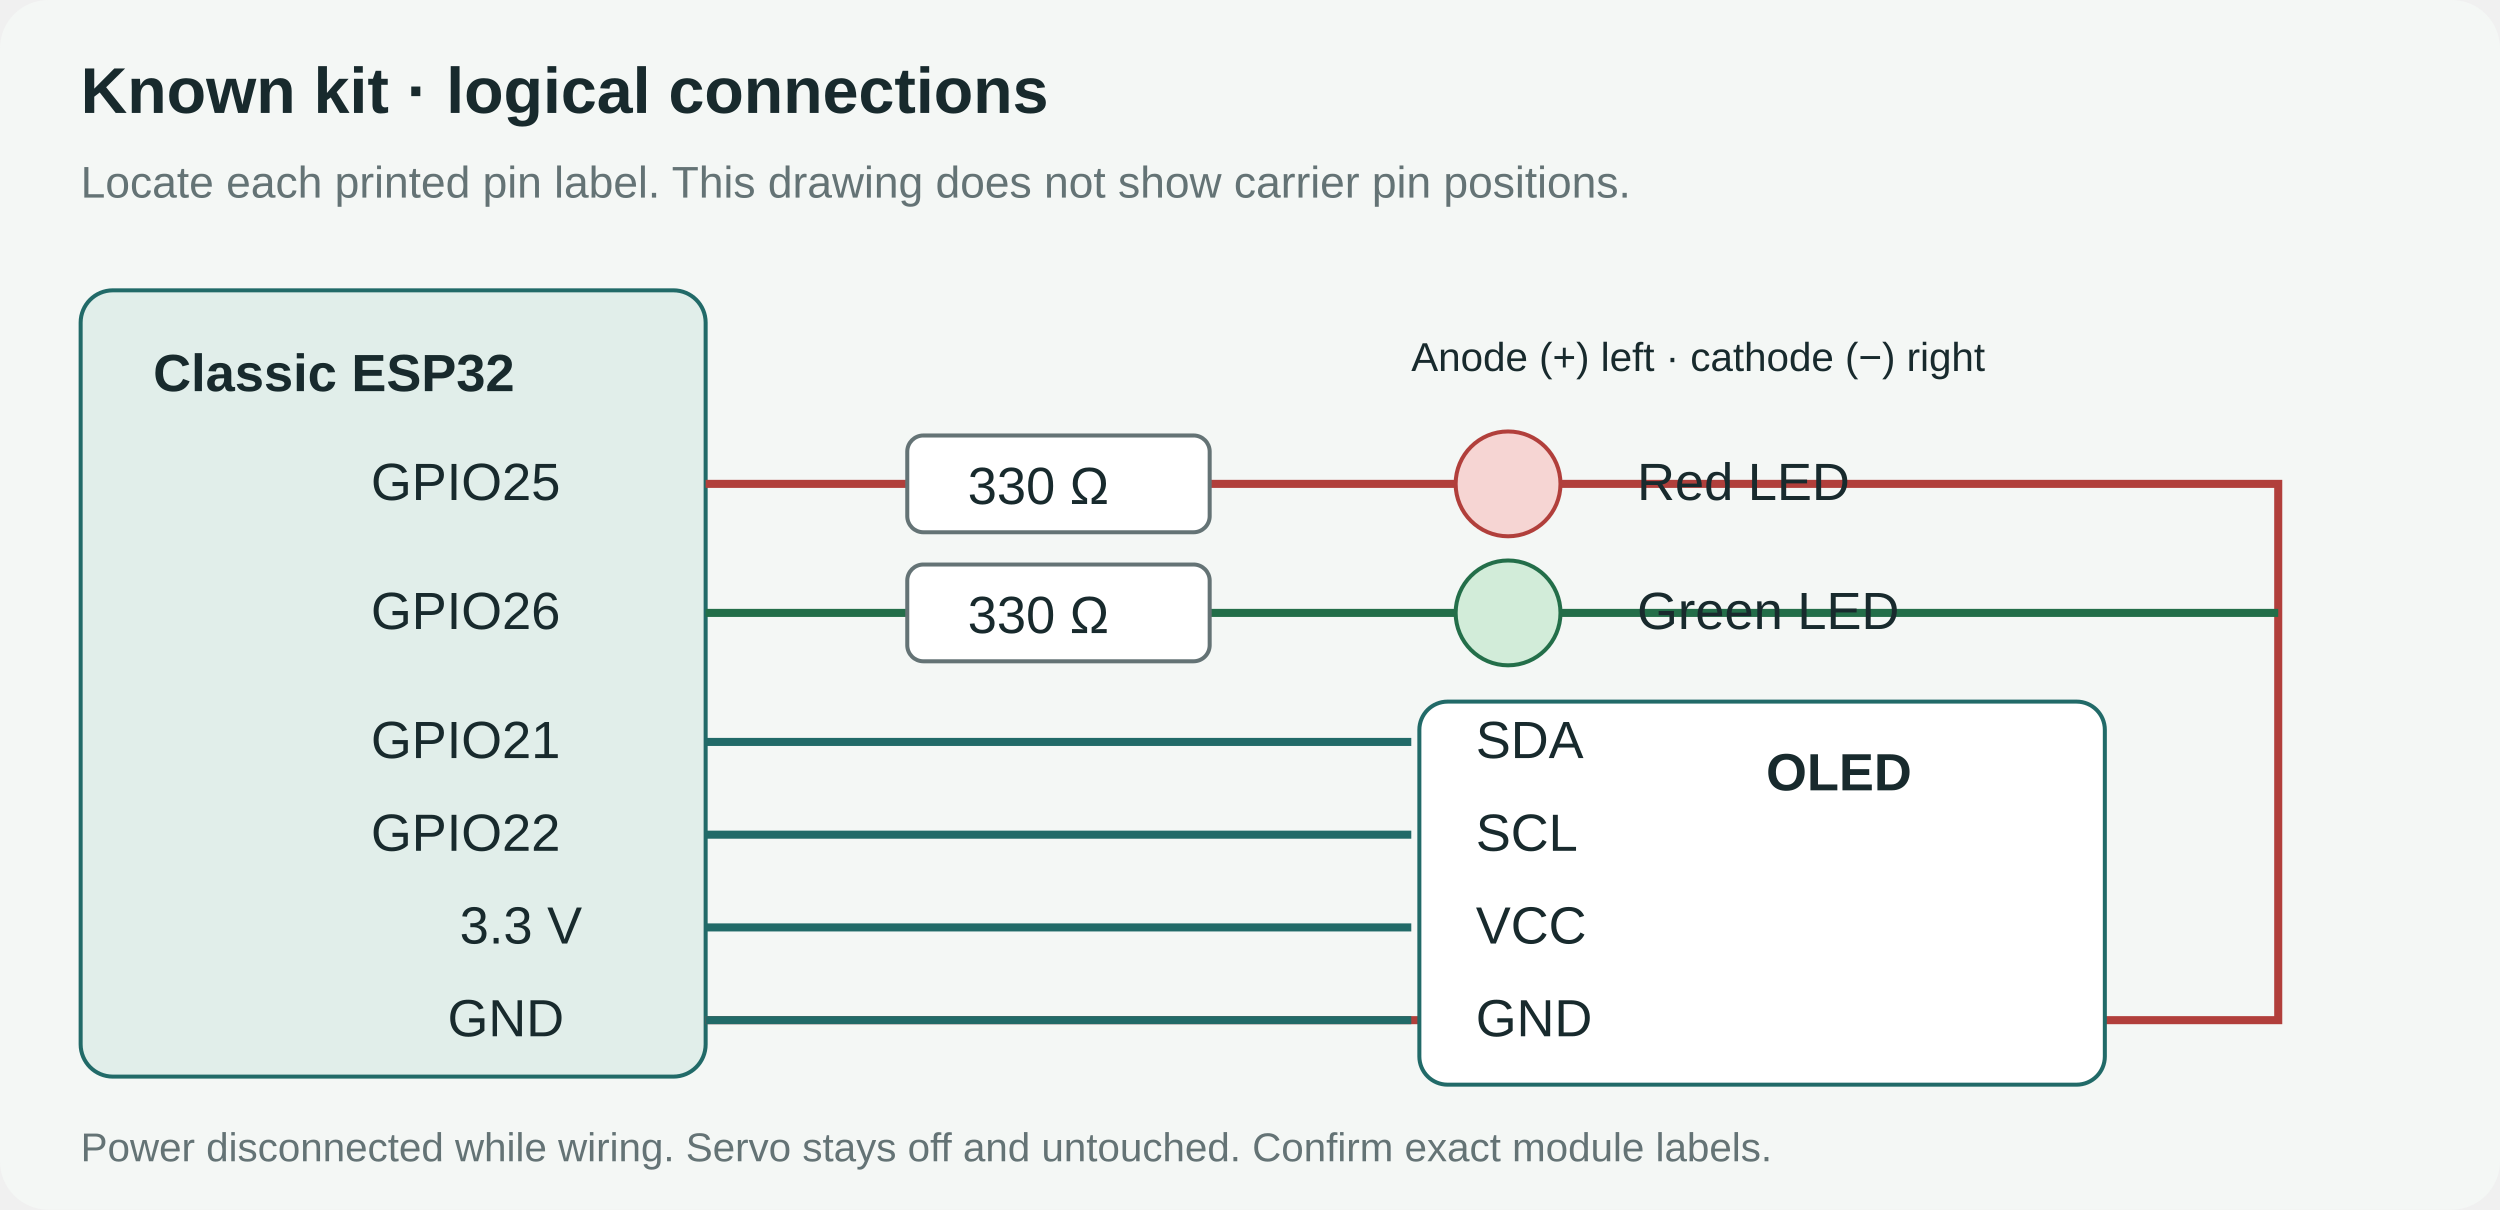
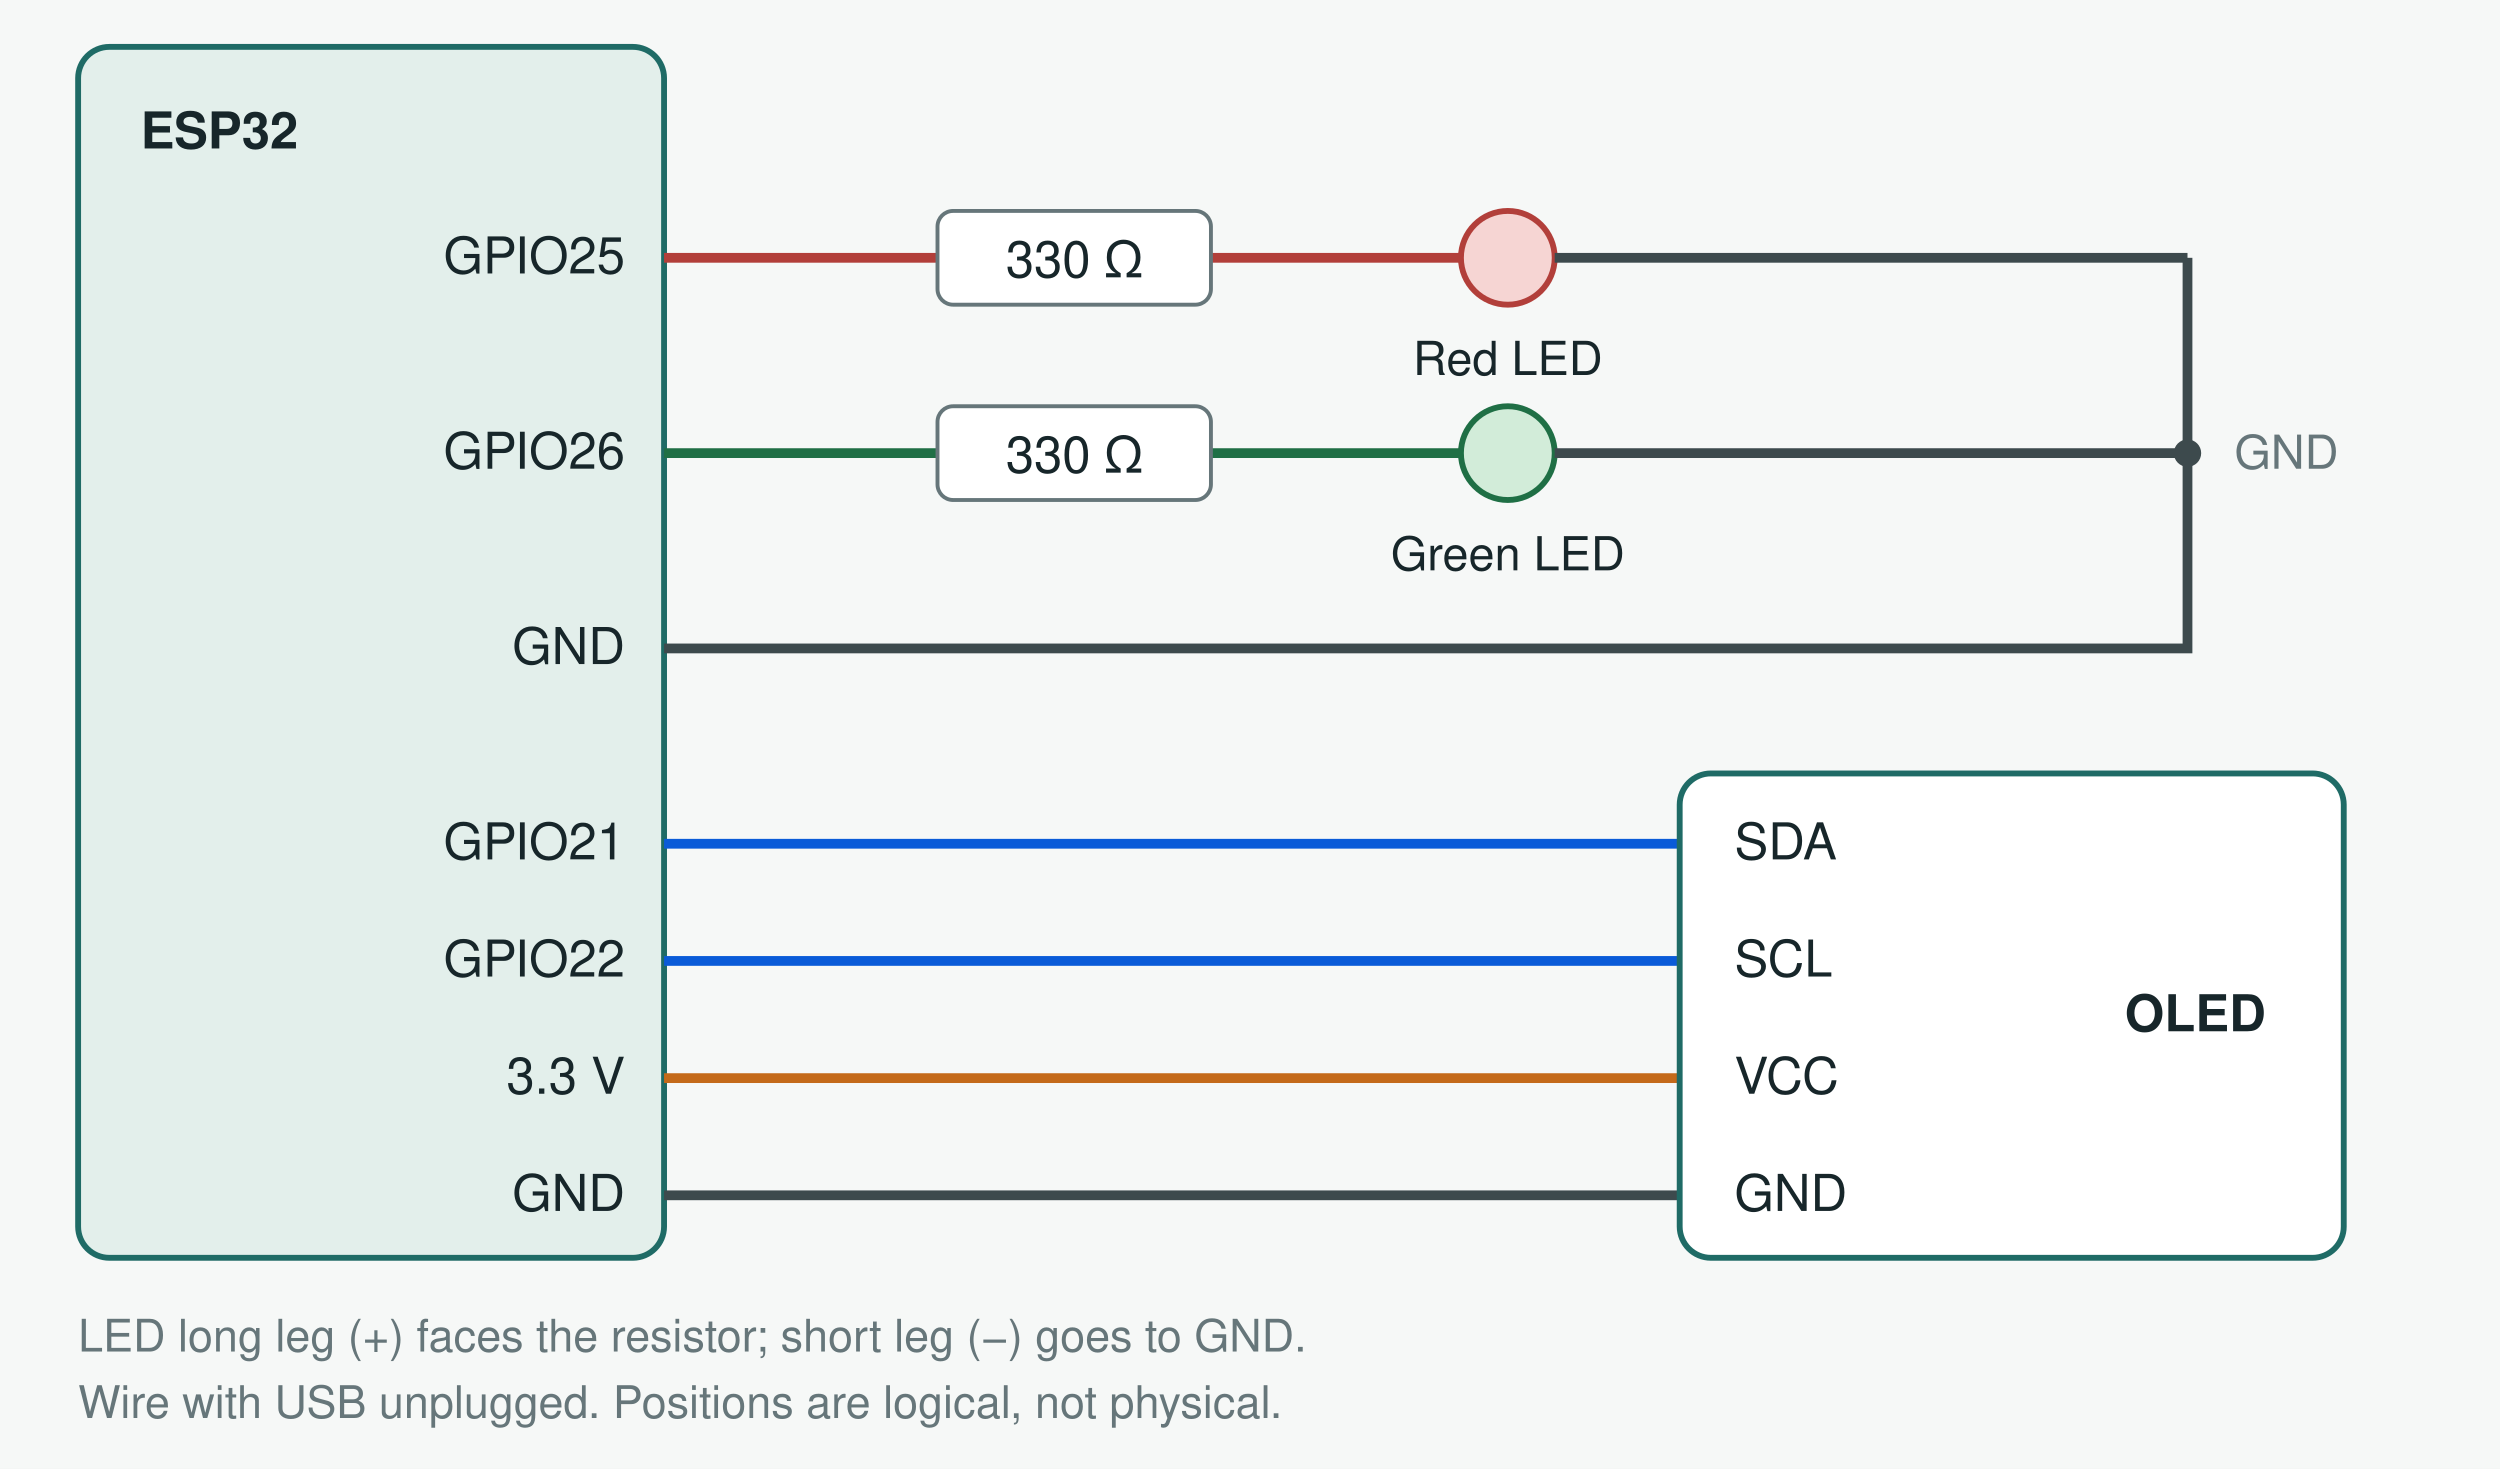
- <svg xmlns="http://www.w3.org/2000/svg" viewBox="0 0 620 300" role="img" aria-labelledby="title desc">
-   <rect width="620" height="300" rx="12" fill="#f4f7f5" />
-   <g font-family="Arial,sans-serif" font-size="13" fill="#182a2d">
-     <text x="20" y="28" font-size="16" font-weight="bold">Known kit · logical connections</text>
-     <text x="20" y="49" font-size="11" fill="#647375">Locate each printed pin label. This drawing does not show carrier pin positions.</text>
-     <rect x="20" y="72" width="155" height="195" rx="8" fill="#e1eeea" stroke="#216a68" />
-     <text x="38" y="97" font-weight="bold">Classic ESP32</text>
-     <text x="92" y="124">GPIO25</text>
-     <text x="92" y="156">GPIO26</text>
-     <text x="92" y="188">GPIO21</text>
-     <text x="92" y="211">GPIO22</text>
-     <text x="114" y="234">3.3 V</text>
-     <text x="111" y="257">GND</text>
-     <path d="M175 120H225M300 120H361M387 120H565V253H175" stroke="#b13f3b" stroke-width="2" fill="none" />
-     <path d="M175 152H225M300 152H361M387 152H565" stroke="#236e49" stroke-width="2" fill="none" />
-     <rect x="225" y="108" width="75" height="24" rx="4" fill="white" stroke="#647375" />
-     <text x="240" y="125">330 Ω</text>
-     <rect x="225" y="140" width="75" height="24" rx="4" fill="white" stroke="#647375" />
-     <text x="240" y="157">330 Ω</text>
-     <circle cx="374" cy="120" r="13" fill="#f6d5d3" stroke="#b13f3b" />
-     <circle cx="374" cy="152" r="13" fill="#d2ecd9" stroke="#236e49" />
-     <text x="406" y="124">Red LED</text>
-     <text x="406" y="156">Green LED</text>
-     <text x="350" y="92" font-size="10">Anode (+) left · cathode (−) right</text>
-     <rect x="352" y="174" width="170" height="95" rx="7" fill="white" stroke="#216a68" />
-     <text x="438" y="196" font-weight="bold">OLED</text>
-     <path d="M175 184H350M175 207H350M175 230H350M175 253H350" stroke="#216a68" stroke-width="2" />
-     <text x="366" y="188">SDA</text>
-     <text x="366" y="211">SCL</text>
-     <text x="366" y="234">VCC</text>
-     <text x="366" y="257">GND</text>
-     <text x="20" y="288" font-size="10" fill="#647375">Power disconnected while wiring. Servo stays off and untouched. Confirm exact module labels.</text>
+ <svg xmlns="http://www.w3.org/2000/svg" viewBox="0 38 640 376" role="img" aria-labelledby="title desc">
+   <rect y="38" width="640" height="376" fill="#f6f8f7" />
+   <g font-family="-apple-system,BlinkMacSystemFont,'Segoe UI',Helvetica,Arial,sans-serif" font-size="13" fill="#17262a">
+     <rect x="20" y="50" width="150" height="310" rx="8" fill="#e3efeb" stroke="#1f6b66" stroke-width="1.5" />
+     <text x="36" y="76" font-weight="700">ESP32</text>
+     <g text-anchor="end">
+       <text x="160" y="108">GPIO25</text>
+       <text x="160" y="158">GPIO26</text>
+       <text x="160" y="208">GND</text>
+       <text x="160" y="258">GPIO21</text>
+       <text x="160" y="288">GPIO22</text>
+       <text x="160" y="318">3.3 V</text>
+       <text x="160" y="348">GND</text>
+     </g>
+     <path d="M170 104H240M310 104H374" stroke="#b23f3a" stroke-width="2.5" fill="none" />
+     <rect x="240" y="92" width="70" height="24" rx="4" fill="#fff" stroke="#66767a" />
+     <text x="275" y="109" text-anchor="middle">330 Ω</text>
+     <circle cx="386" cy="104" r="12" fill="#f6d5d3" stroke="#b23f3a" stroke-width="1.5" />
+     <text x="386" y="134" text-anchor="middle" font-size="12">Red LED</text>
+     <path d="M398 104H560" stroke="#3d4a4d" stroke-width="2.5" fill="none" />
+     <path d="M170 154H240M310 154H374" stroke="#1f6f45" stroke-width="2.5" fill="none" />
+     <rect x="240" y="142" width="70" height="24" rx="4" fill="#fff" stroke="#66767a" />
+     <text x="275" y="159" text-anchor="middle">330 Ω</text>
+     <circle cx="386" cy="154" r="12" fill="#d2ecd9" stroke="#1f6f45" stroke-width="1.5" />
+     <text x="386" y="184" text-anchor="middle" font-size="12">Green LED</text>
+     <path d="M398 154H560" stroke="#3d4a4d" stroke-width="2.5" fill="none" />
+     <path d="M560 104V204H170" stroke="#3d4a4d" stroke-width="2.5" fill="none" />
+     <circle cx="560" cy="154" r="3.5" fill="#3d4a4d" />
+     <text x="572" y="158" font-size="12" fill="#66767a">GND</text>
+     <path d="M170 254H430M170 284H430" stroke="#0a5bd8" stroke-width="2.5" fill="none" />
+     <path d="M170 314H430" stroke="#c46a1a" stroke-width="2.5" fill="none" />
+     <path d="M170 344H430" stroke="#3d4a4d" stroke-width="2.5" fill="none" />
+     <rect x="430" y="236" width="170" height="124" rx="8" fill="#fff" stroke="#1f6b66" stroke-width="1.5" />
+     <text x="444" y="258">SDA</text>
+     <text x="444" y="288">SCL</text>
+     <text x="444" y="318">VCC</text>
+     <text x="444" y="348">GND</text>
+     <text x="562" y="302" text-anchor="middle" font-weight="700">OLED</text>
+     <text x="20" y="384" font-size="11.5" fill="#66767a">LED long leg (+) faces the resistor; short leg (−) goes to GND.</text>
+     <text x="20" y="401" font-size="11.5" fill="#66767a">Wire with USB unplugged. Positions are logical, not physical.</text>
  </g>
</svg>
